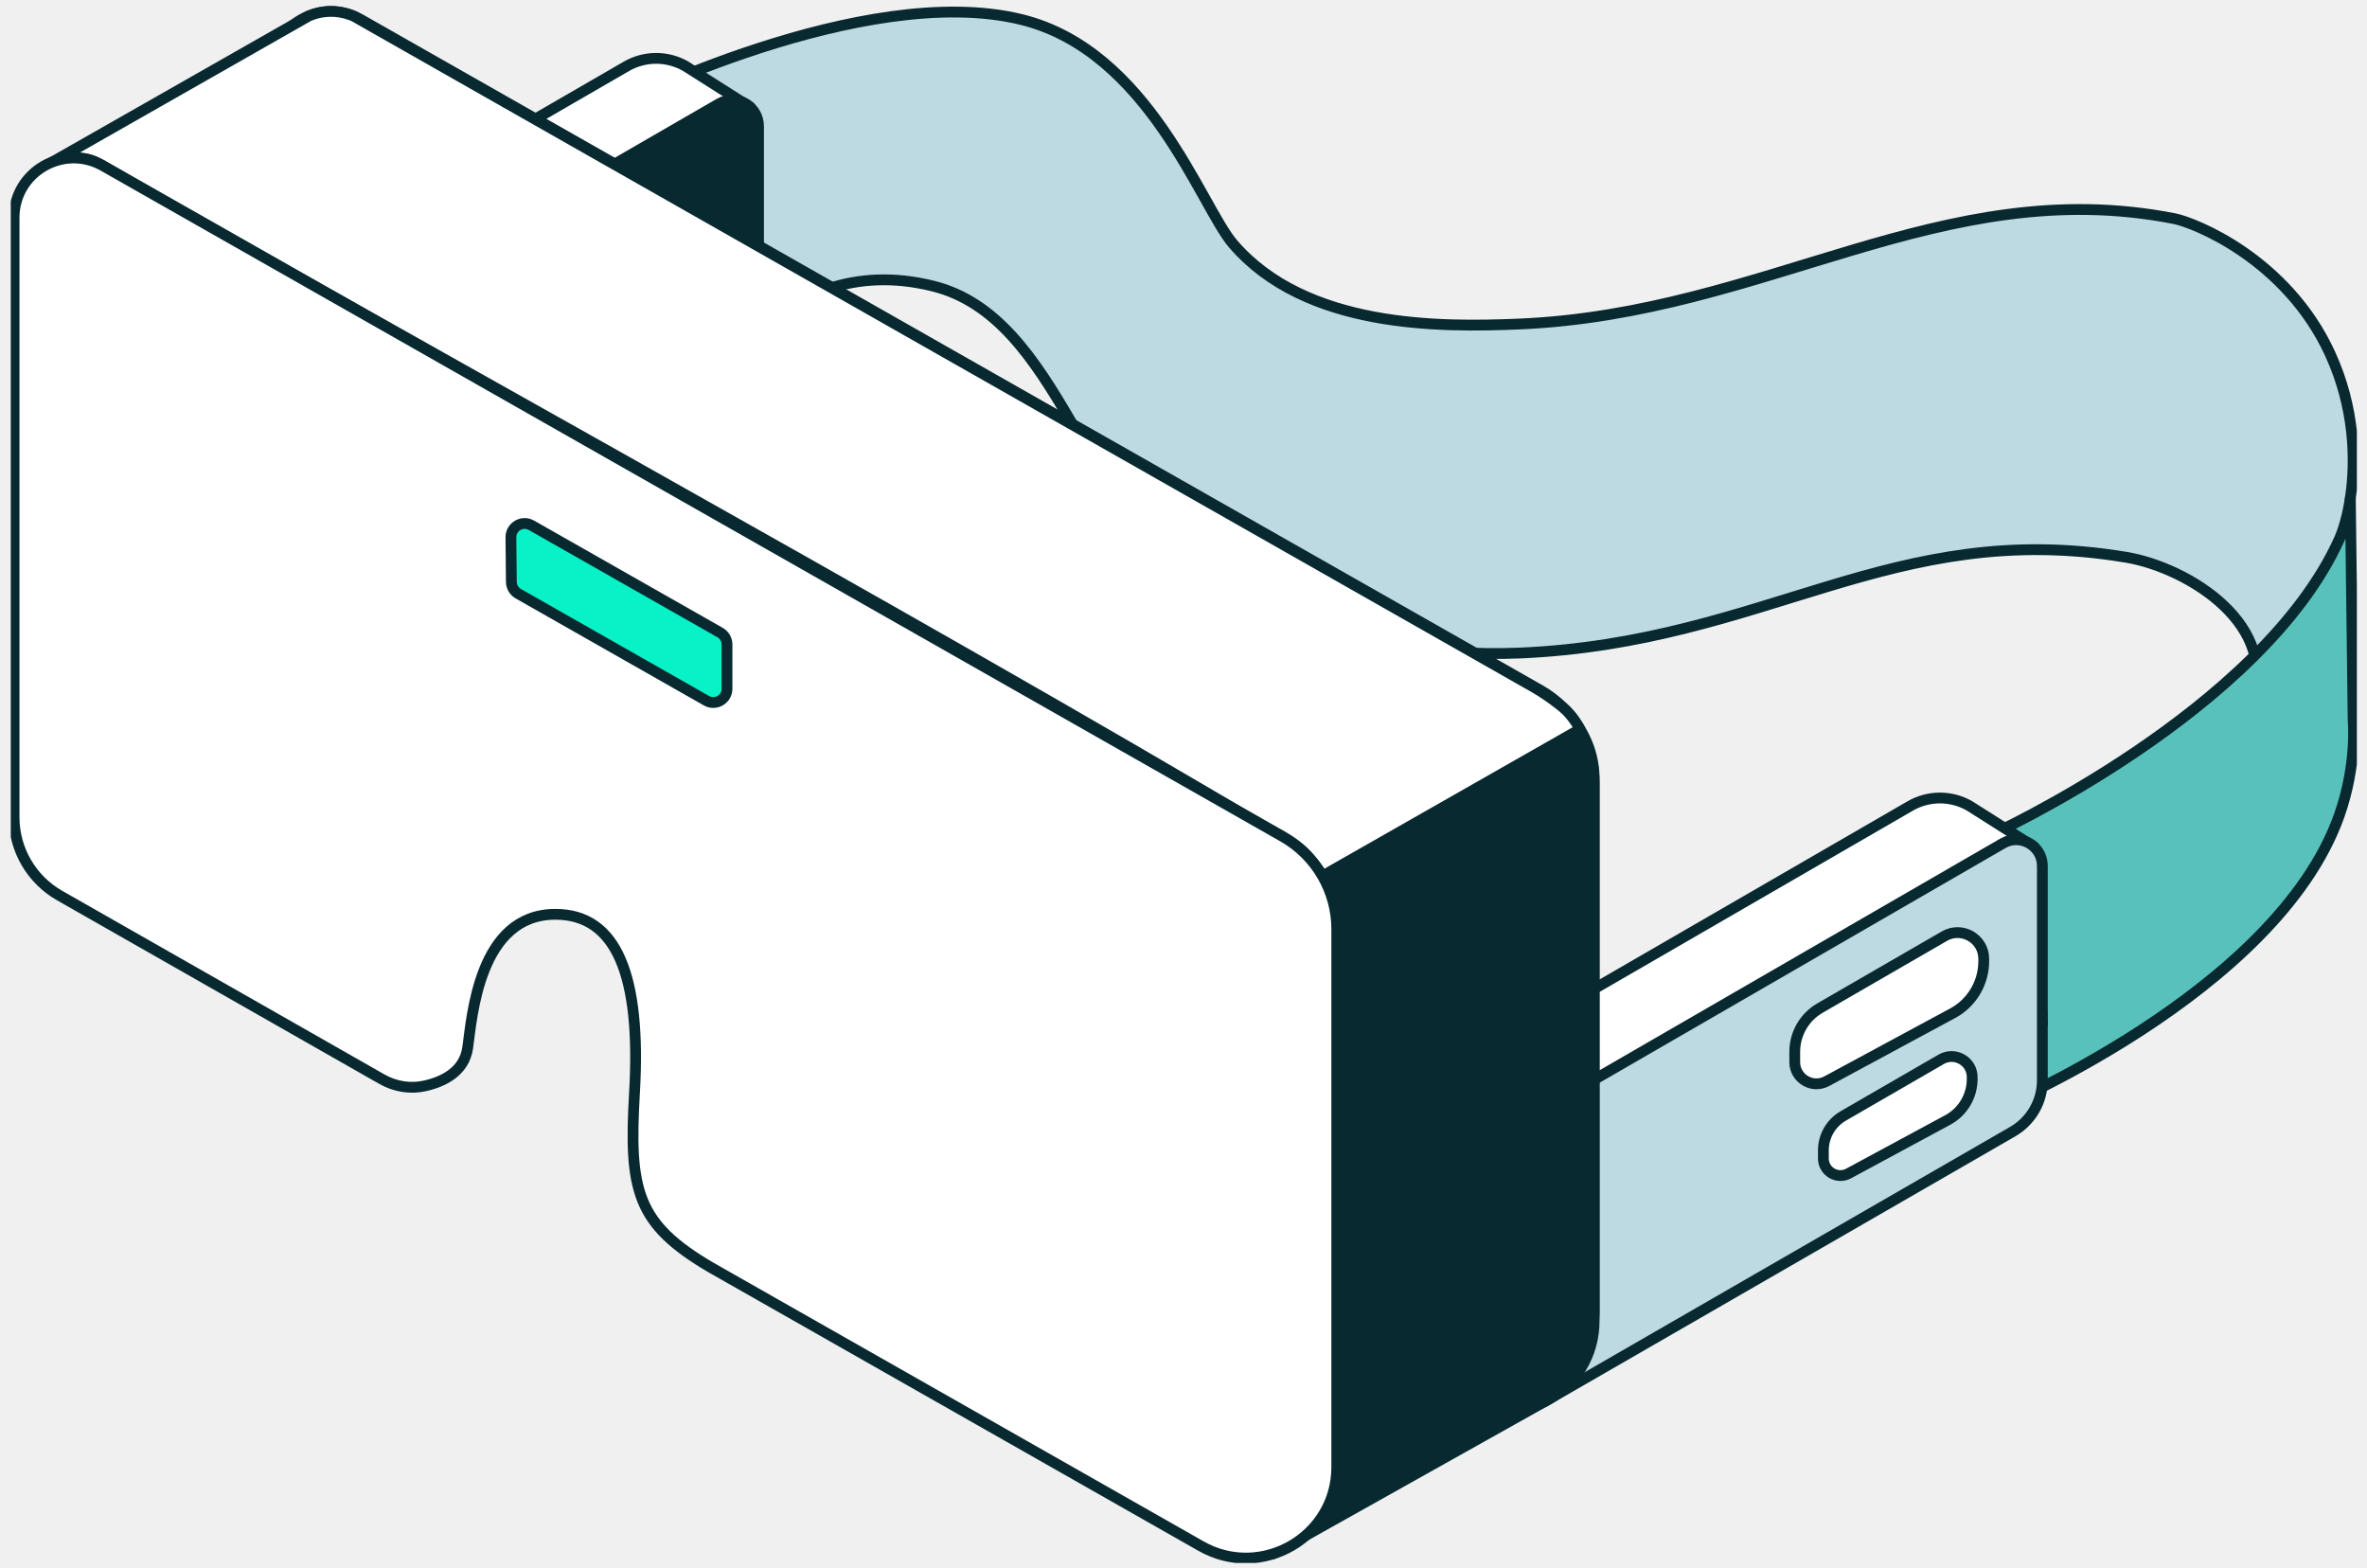
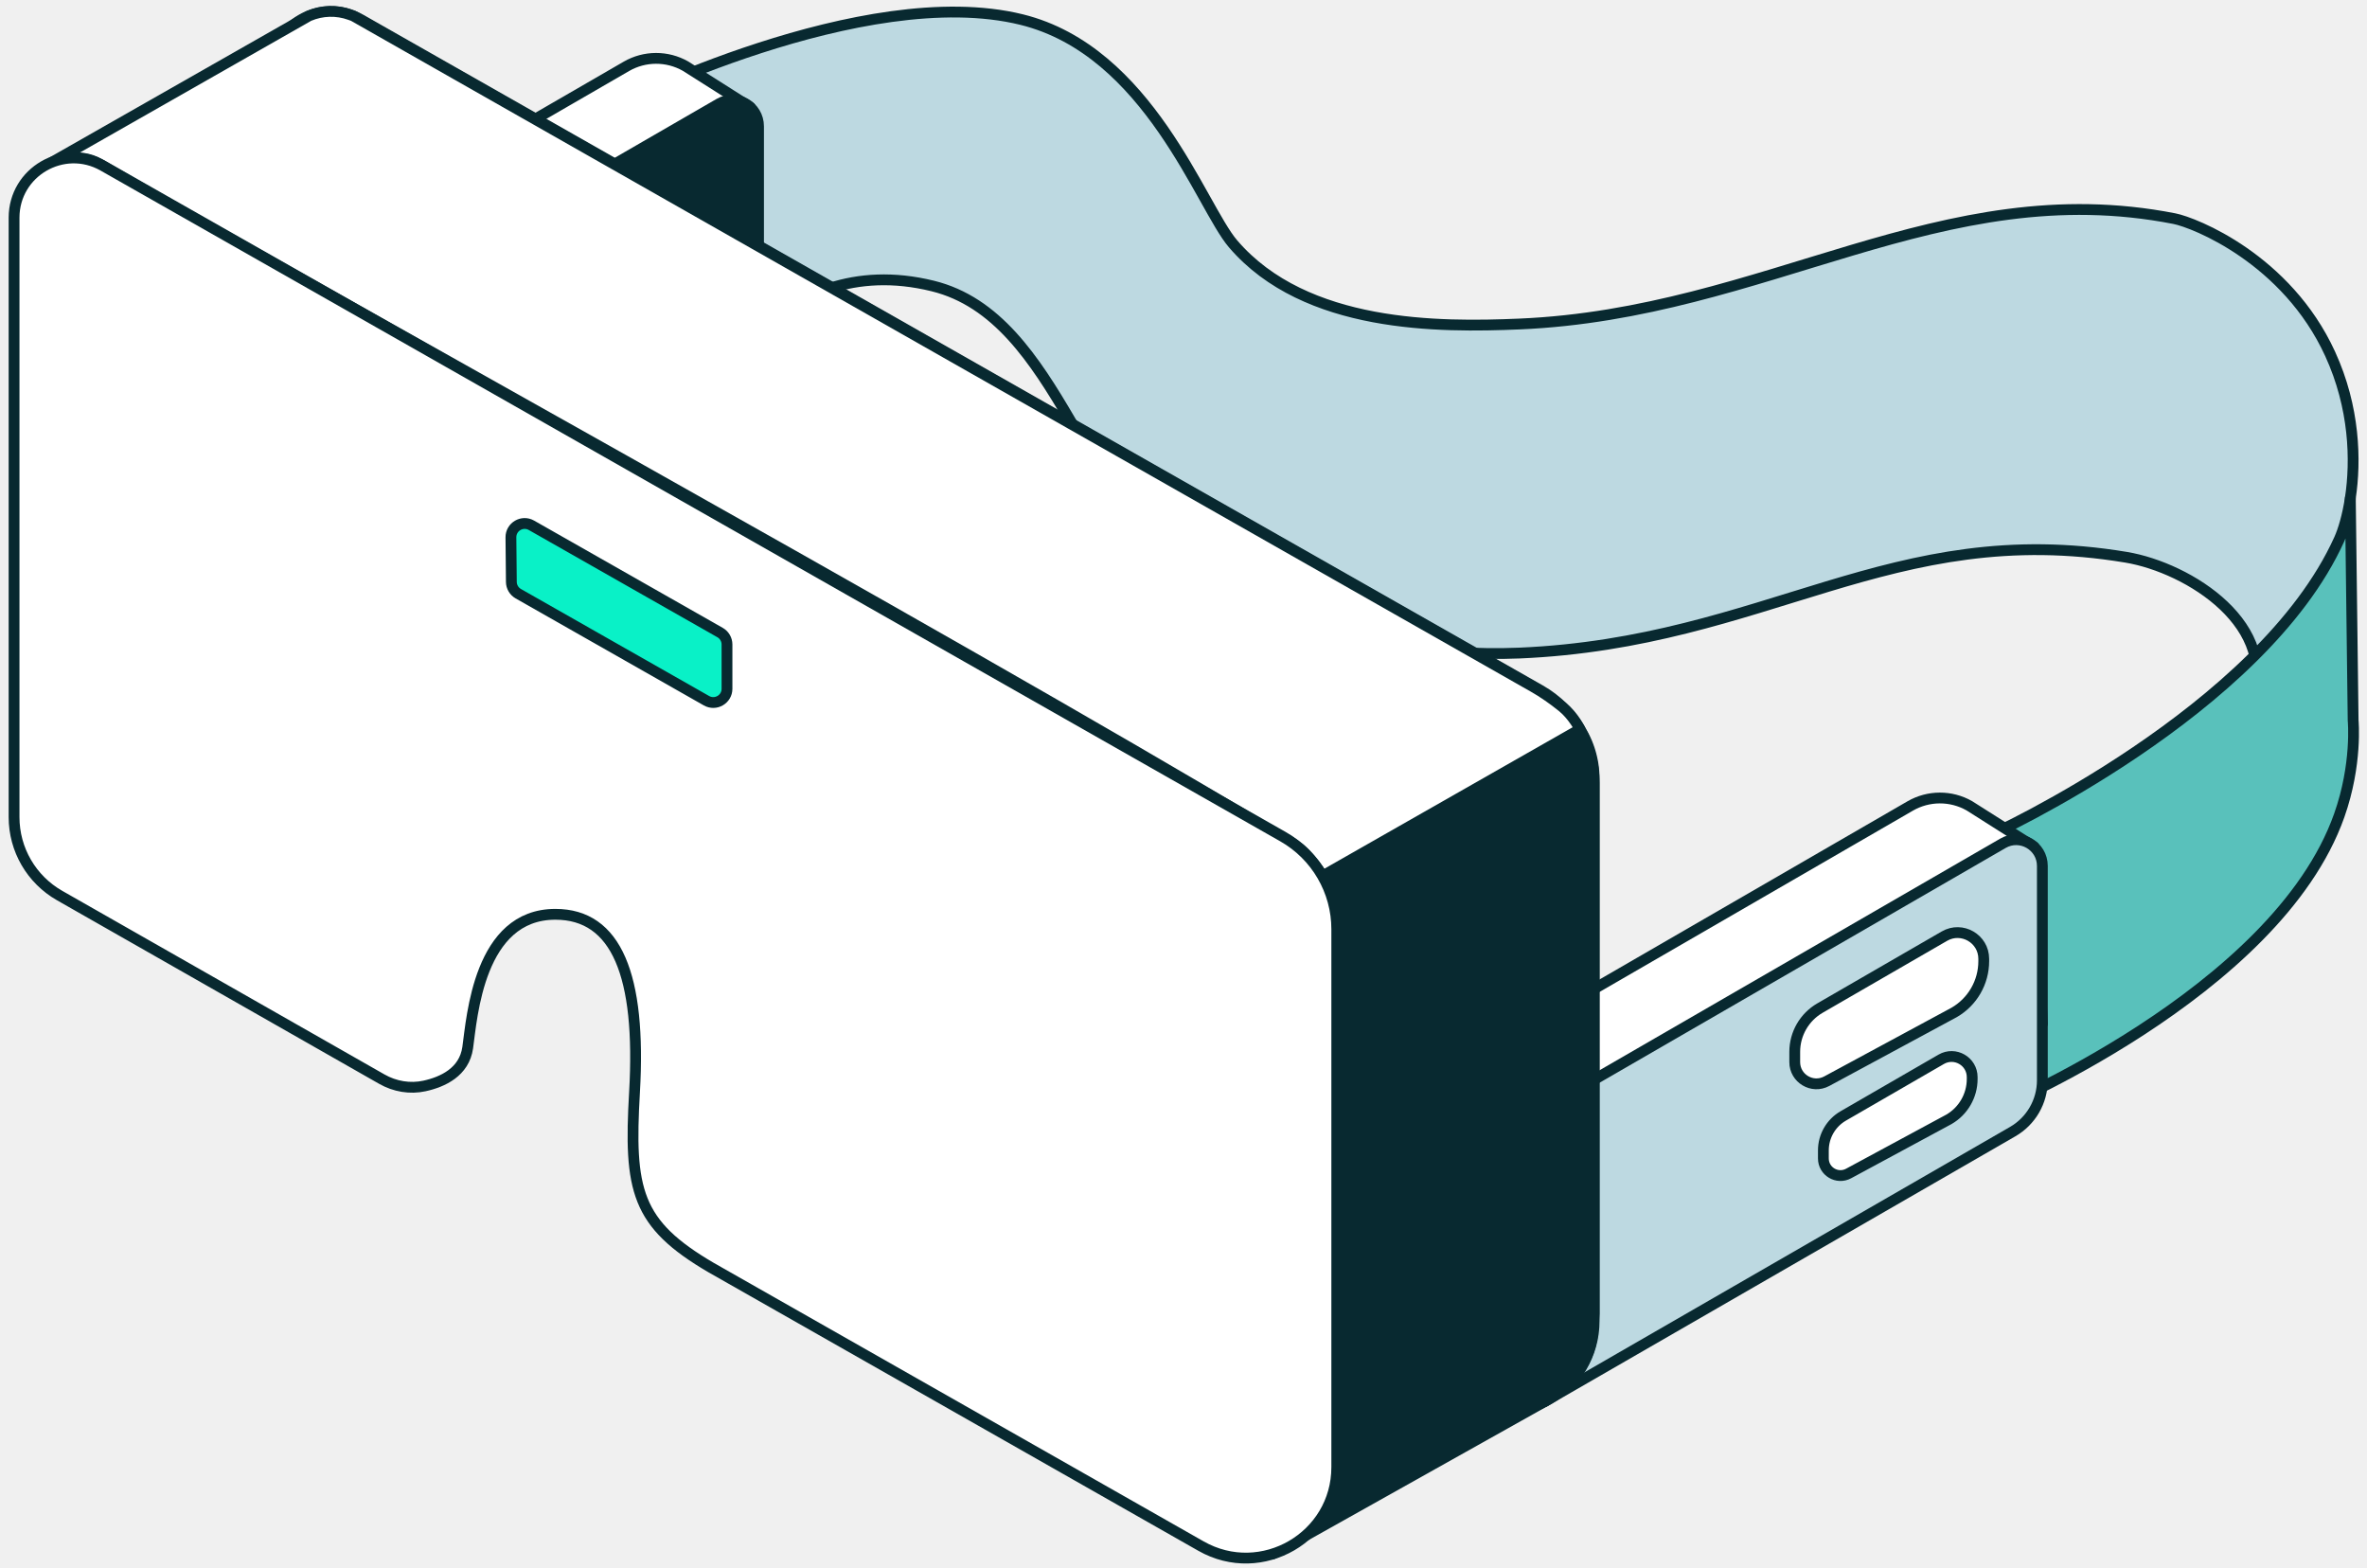
<svg xmlns="http://www.w3.org/2000/svg" width="219" height="145" viewBox="0 0 219 145" fill="none">
-   <g clip-path="url(#clip0_806_3413)">
+   <g>
    <path d="M64.92 37.509C64.92 37.509 71.675 22.852 86.303 26.46C98.088 29.367 100.267 47.537 110.855 54.083C119.623 59.503 133.23 60.729 140.573 60.419C163.458 59.452 174.983 47.934 196.708 51.555C202.53 52.526 211.139 57.932 208.23 65.26C205.228 72.828 216.433 72.989 216.433 72.989L217.459 46.072C217.981 42.625 217.873 37.712 215.586 32.73C211.559 23.96 203.043 20.594 201.176 20.228C179.563 15.99 163.458 29.009 140.573 29.976C133.23 30.286 120.794 30.386 114.085 22.559C111.116 19.095 106.307 4.719 94.522 1.812C79.894 -1.797 57.044 9.77 57.044 9.77L64.92 37.509Z" fill="#BDD9E1" stroke="#082930" stroke-miterlimit="10" stroke-linecap="round" stroke-linejoin="round" />
    <path d="M216.433 75.439C210.602 91.931 184.224 102.774 184.224 102.774V77.23C184.224 77.23 209.228 65.835 216.433 49.894C216.805 49.071 217.206 47.744 217.459 46.072L217.717 66.649C217.717 66.649 218.113 70.689 216.433 75.439Z" fill="#59C1BB" stroke="#082930" stroke-miterlimit="10" stroke-linecap="round" stroke-linejoin="round" />
    <path d="M176.735 74.566L143.157 93.991L143.143 121.045L188.962 94.713L188.185 78.337L182.207 74.547C180.509 73.581 178.427 73.589 176.735 74.566Z" fill="white" stroke="#082930" stroke-miterlimit="10" stroke-linecap="round" stroke-linejoin="round" />
    <path d="M188.963 99.947V80.115C188.963 78.247 186.941 77.081 185.324 78.015L143.158 102.389L142.909 129.669L186.222 104.691C187.918 103.713 188.963 101.904 188.963 99.947Z" fill="#BDD9E1" stroke="#082930" stroke-miterlimit="10" stroke-linecap="round" stroke-linejoin="round" />
    <path d="M168.39 93.262L179.902 86.608C181.518 85.674 183.54 86.841 183.54 88.708V88.923C183.54 90.881 182.496 92.689 180.8 93.667L169.015 100.028C167.677 100.75 166.053 99.782 166.053 98.261V97.313C166.053 95.642 166.944 94.098 168.39 93.262Z" fill="white" stroke="#082930" stroke-miterlimit="10" stroke-linecap="round" stroke-linejoin="round" />
    <path d="M170.543 103.241L179.606 98.002C180.879 97.266 182.471 98.185 182.471 99.655V99.825C182.471 101.366 181.648 102.79 180.313 103.56L171.035 108.568C169.982 109.137 168.703 108.374 168.703 107.177V106.43C168.703 105.115 169.404 103.899 170.543 103.241Z" fill="white" stroke="#082930" stroke-miterlimit="10" stroke-linecap="round" stroke-linejoin="round" />
    <path d="M57.955 6.138L24.377 25.563L24.362 52.618L70.182 26.285L69.404 9.909L63.427 6.119C61.728 5.153 59.646 5.161 57.955 6.138Z" fill="white" stroke="#082930" stroke-miterlimit="10" stroke-linecap="round" stroke-linejoin="round" />
    <path d="M70.182 31.52V11.687C70.182 9.82 68.16 8.653 66.543 9.588L24.377 33.962L24.129 61.242L67.442 36.264C69.137 35.286 70.182 33.477 70.182 31.52Z" fill="#082930" stroke="#082930" stroke-miterlimit="10" stroke-linecap="round" stroke-linejoin="round" />
    <path d="M142.507 63.852L33.359 1.796C29.68 -0.295 25.113 2.362 25.113 6.593V62.053C25.113 65.053 26.722 67.821 29.328 69.306L59.144 86.293C60.34 86.975 61.747 87.217 63.092 86.921C64.773 86.552 66.767 85.636 67.086 83.377C67.485 80.553 68.113 71.041 75.195 71.041C80.858 71.041 83.141 76.708 82.52 87.489C81.997 96.558 82.647 99.661 89.62 103.733L134.932 129.492C140.536 132.678 147.493 128.63 147.493 122.184V72.423C147.493 68.877 145.589 65.605 142.507 63.852Z" fill="white" stroke="#082930" stroke-miterlimit="10" stroke-linecap="round" stroke-linejoin="round" />
    <path d="M117.764 143.762L142.909 129.67L144.027 128.89C146.011 127.507 147.255 125.294 147.407 122.88L147.493 121.507V72.423V72.05C147.493 70.196 146.899 68.391 145.799 66.898L118.338 83.287L117.764 143.762Z" fill="#082930" stroke="#082930" stroke-miterlimit="10" stroke-linecap="round" stroke-linejoin="round" />
    <path d="M4.849 14.987L28.582 1.47C29.792 0.954 31.152 0.915 32.39 1.363L32.686 1.47L141.858 63.541C142.75 64.037 143.746 64.744 144.539 65.386C145.59 66.237 146.186 67.47 146.186 67.47L122.362 81.044C122.362 81.044 121.344 79.382 120.236 78.484C119.28 77.709 118.067 77.166 116.887 76.459C88.333 59.33 23.791 23.758 9.217 15.17C7.215 13.991 4.849 14.987 4.849 14.987Z" fill="white" stroke="#082930" stroke-miterlimit="10" stroke-linecap="round" stroke-linejoin="round" />
    <path d="M118.695 77.399L9.546 15.343C5.868 13.252 1.301 15.908 1.301 20.14V75.6C1.301 78.6 2.91 81.368 5.516 82.853L35.332 99.84C36.528 100.522 37.935 100.764 39.28 100.468C40.961 100.099 42.955 99.183 43.274 96.924C43.673 94.1 44.301 84.588 51.383 84.588C57.046 84.588 59.329 90.255 58.708 101.036C58.185 110.105 58.835 113.208 65.808 117.28L111.12 143.039C116.724 146.225 123.681 142.177 123.681 135.731V85.97C123.681 82.424 121.777 79.152 118.695 77.399Z" fill="white" stroke="#082930" stroke-miterlimit="10" stroke-linecap="round" stroke-linejoin="round" />
    <path d="M65.365 64.827L47.954 54.928C47.561 54.705 47.316 54.289 47.312 53.837L47.272 49.715C47.263 48.735 48.318 48.114 49.17 48.598L66.62 58.52C67.017 58.745 67.263 59.167 67.263 59.624V63.723C67.263 64.697 66.212 65.308 65.365 64.827Z" fill="#09F1C7" stroke="#082930" stroke-miterlimit="10" stroke-linecap="round" stroke-linejoin="round" />
  </g>
  <defs>
    <clipPath id="clip0_806_3413">
      <rect width="217.066" height="144" fill="white" transform="translate(0.996582 0.601074)" />
    </clipPath>
  </defs>
</svg>
